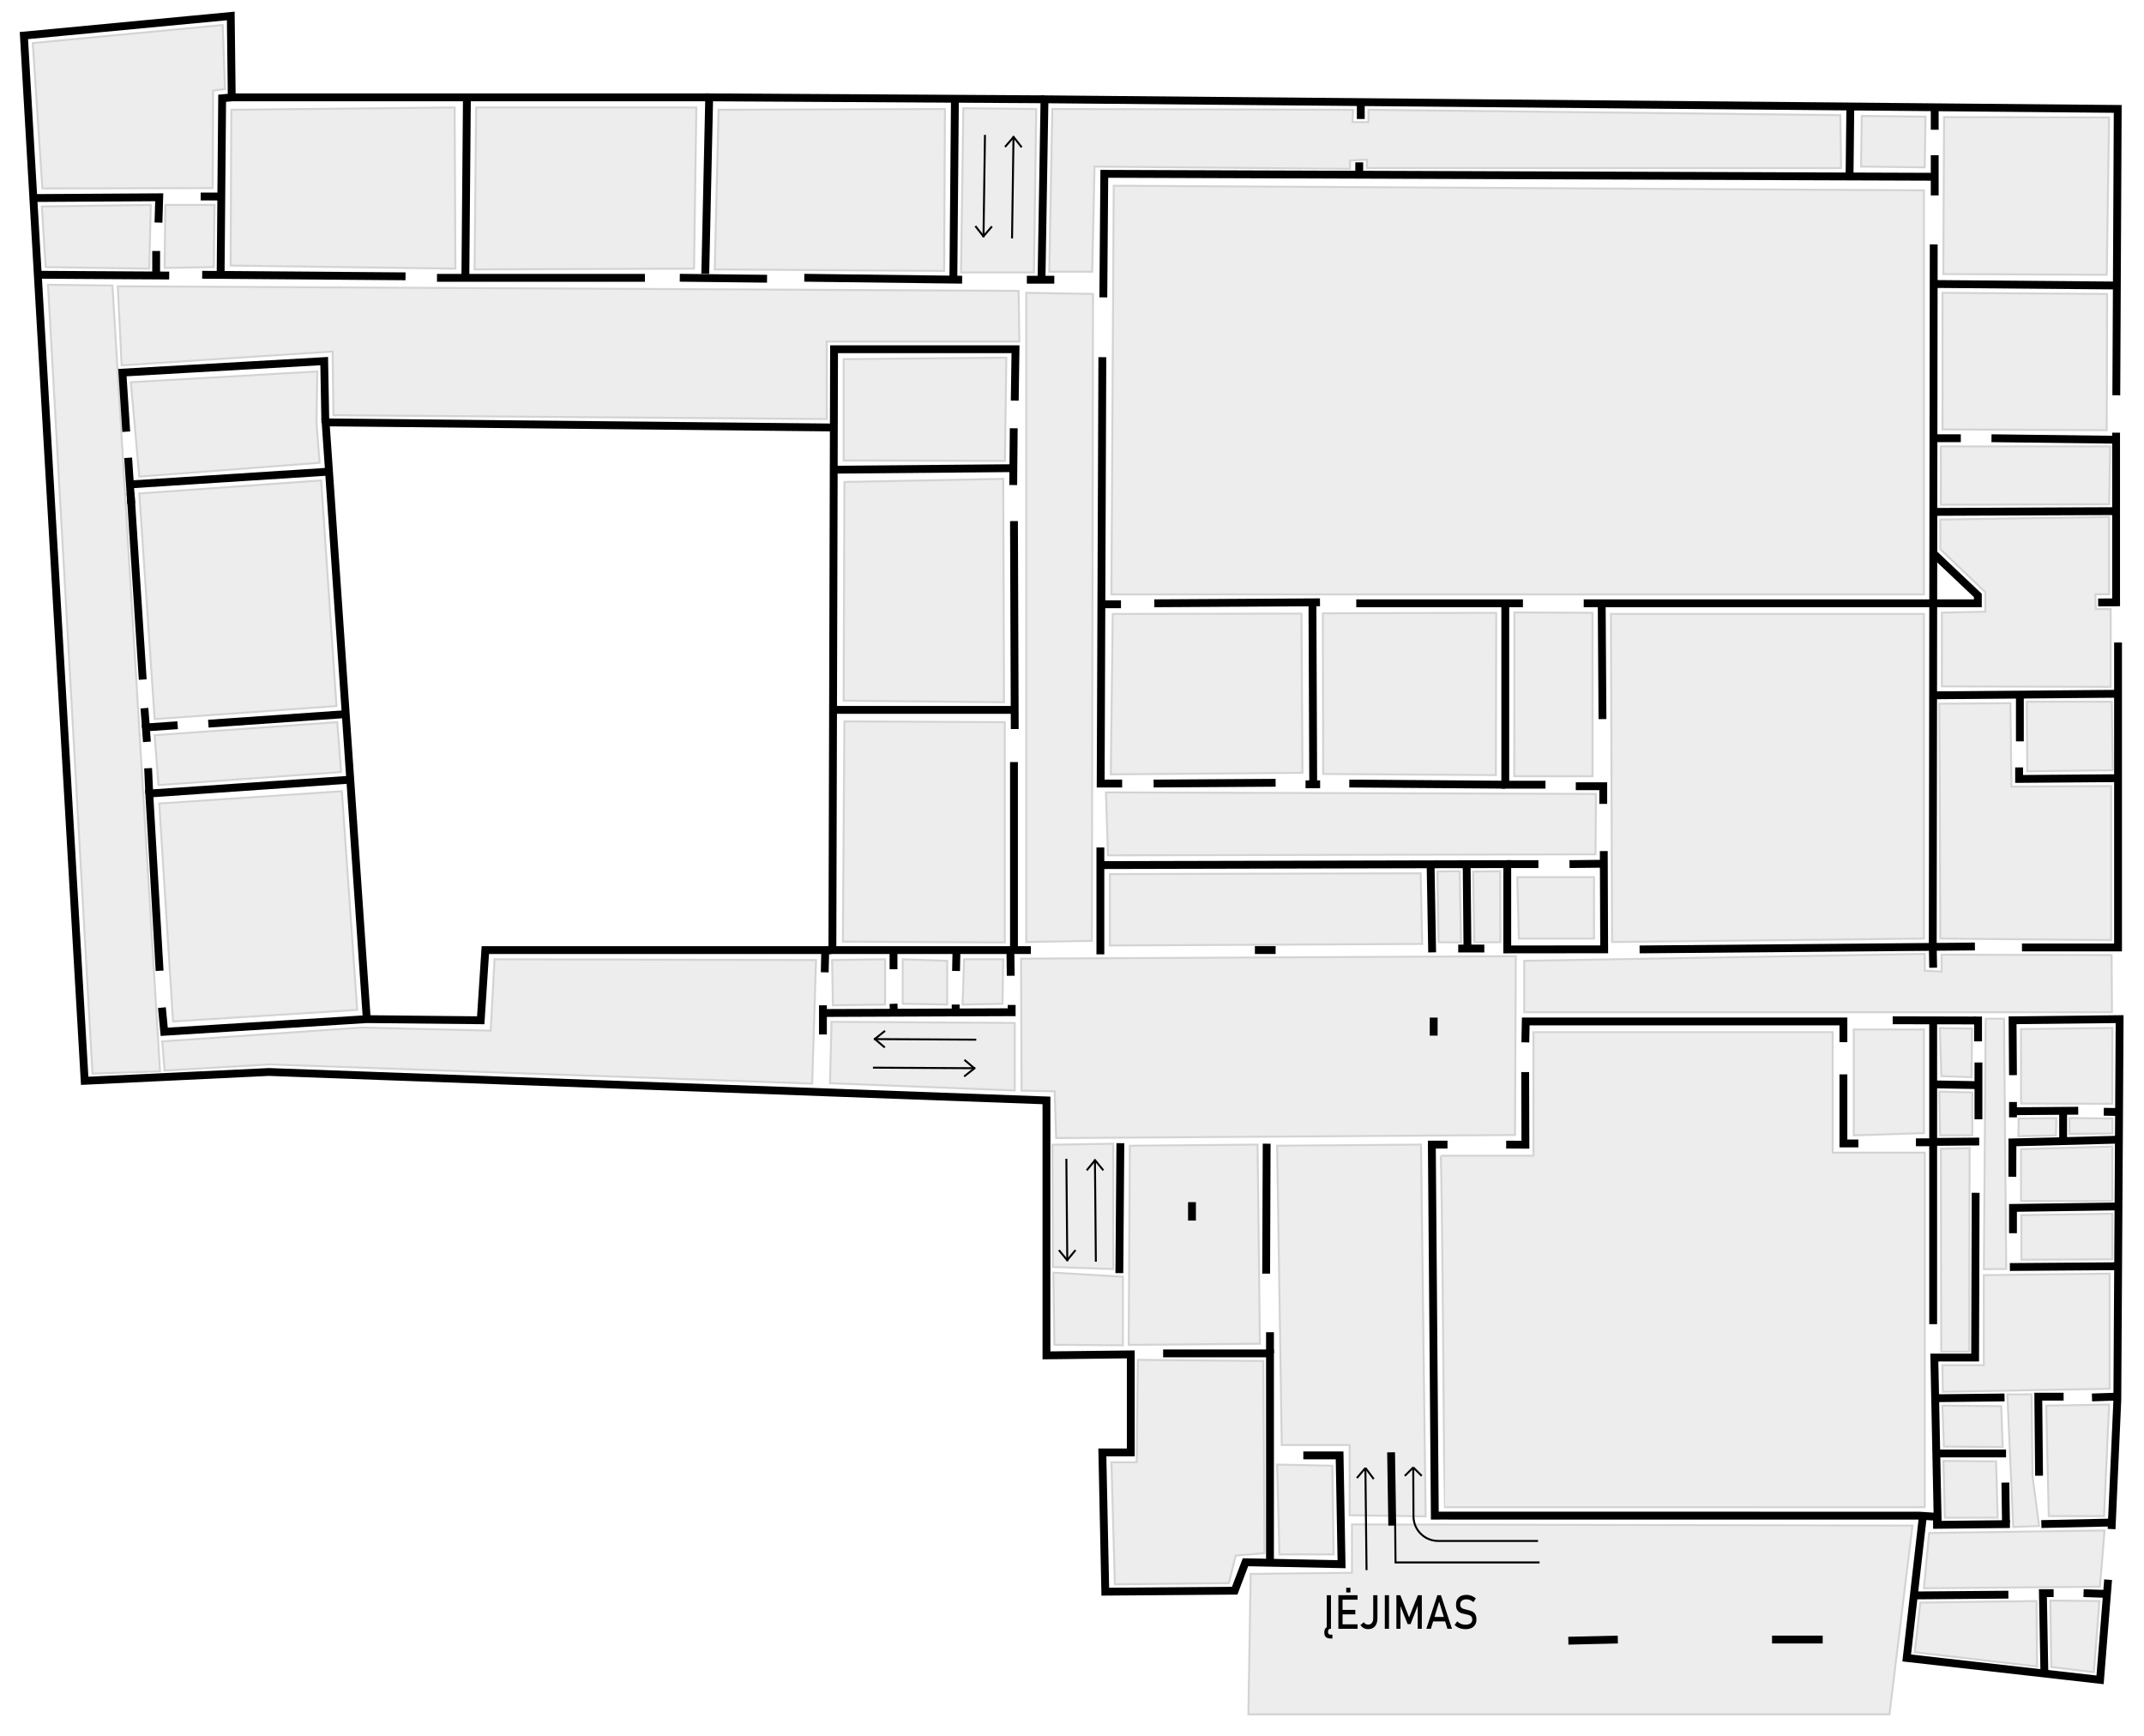
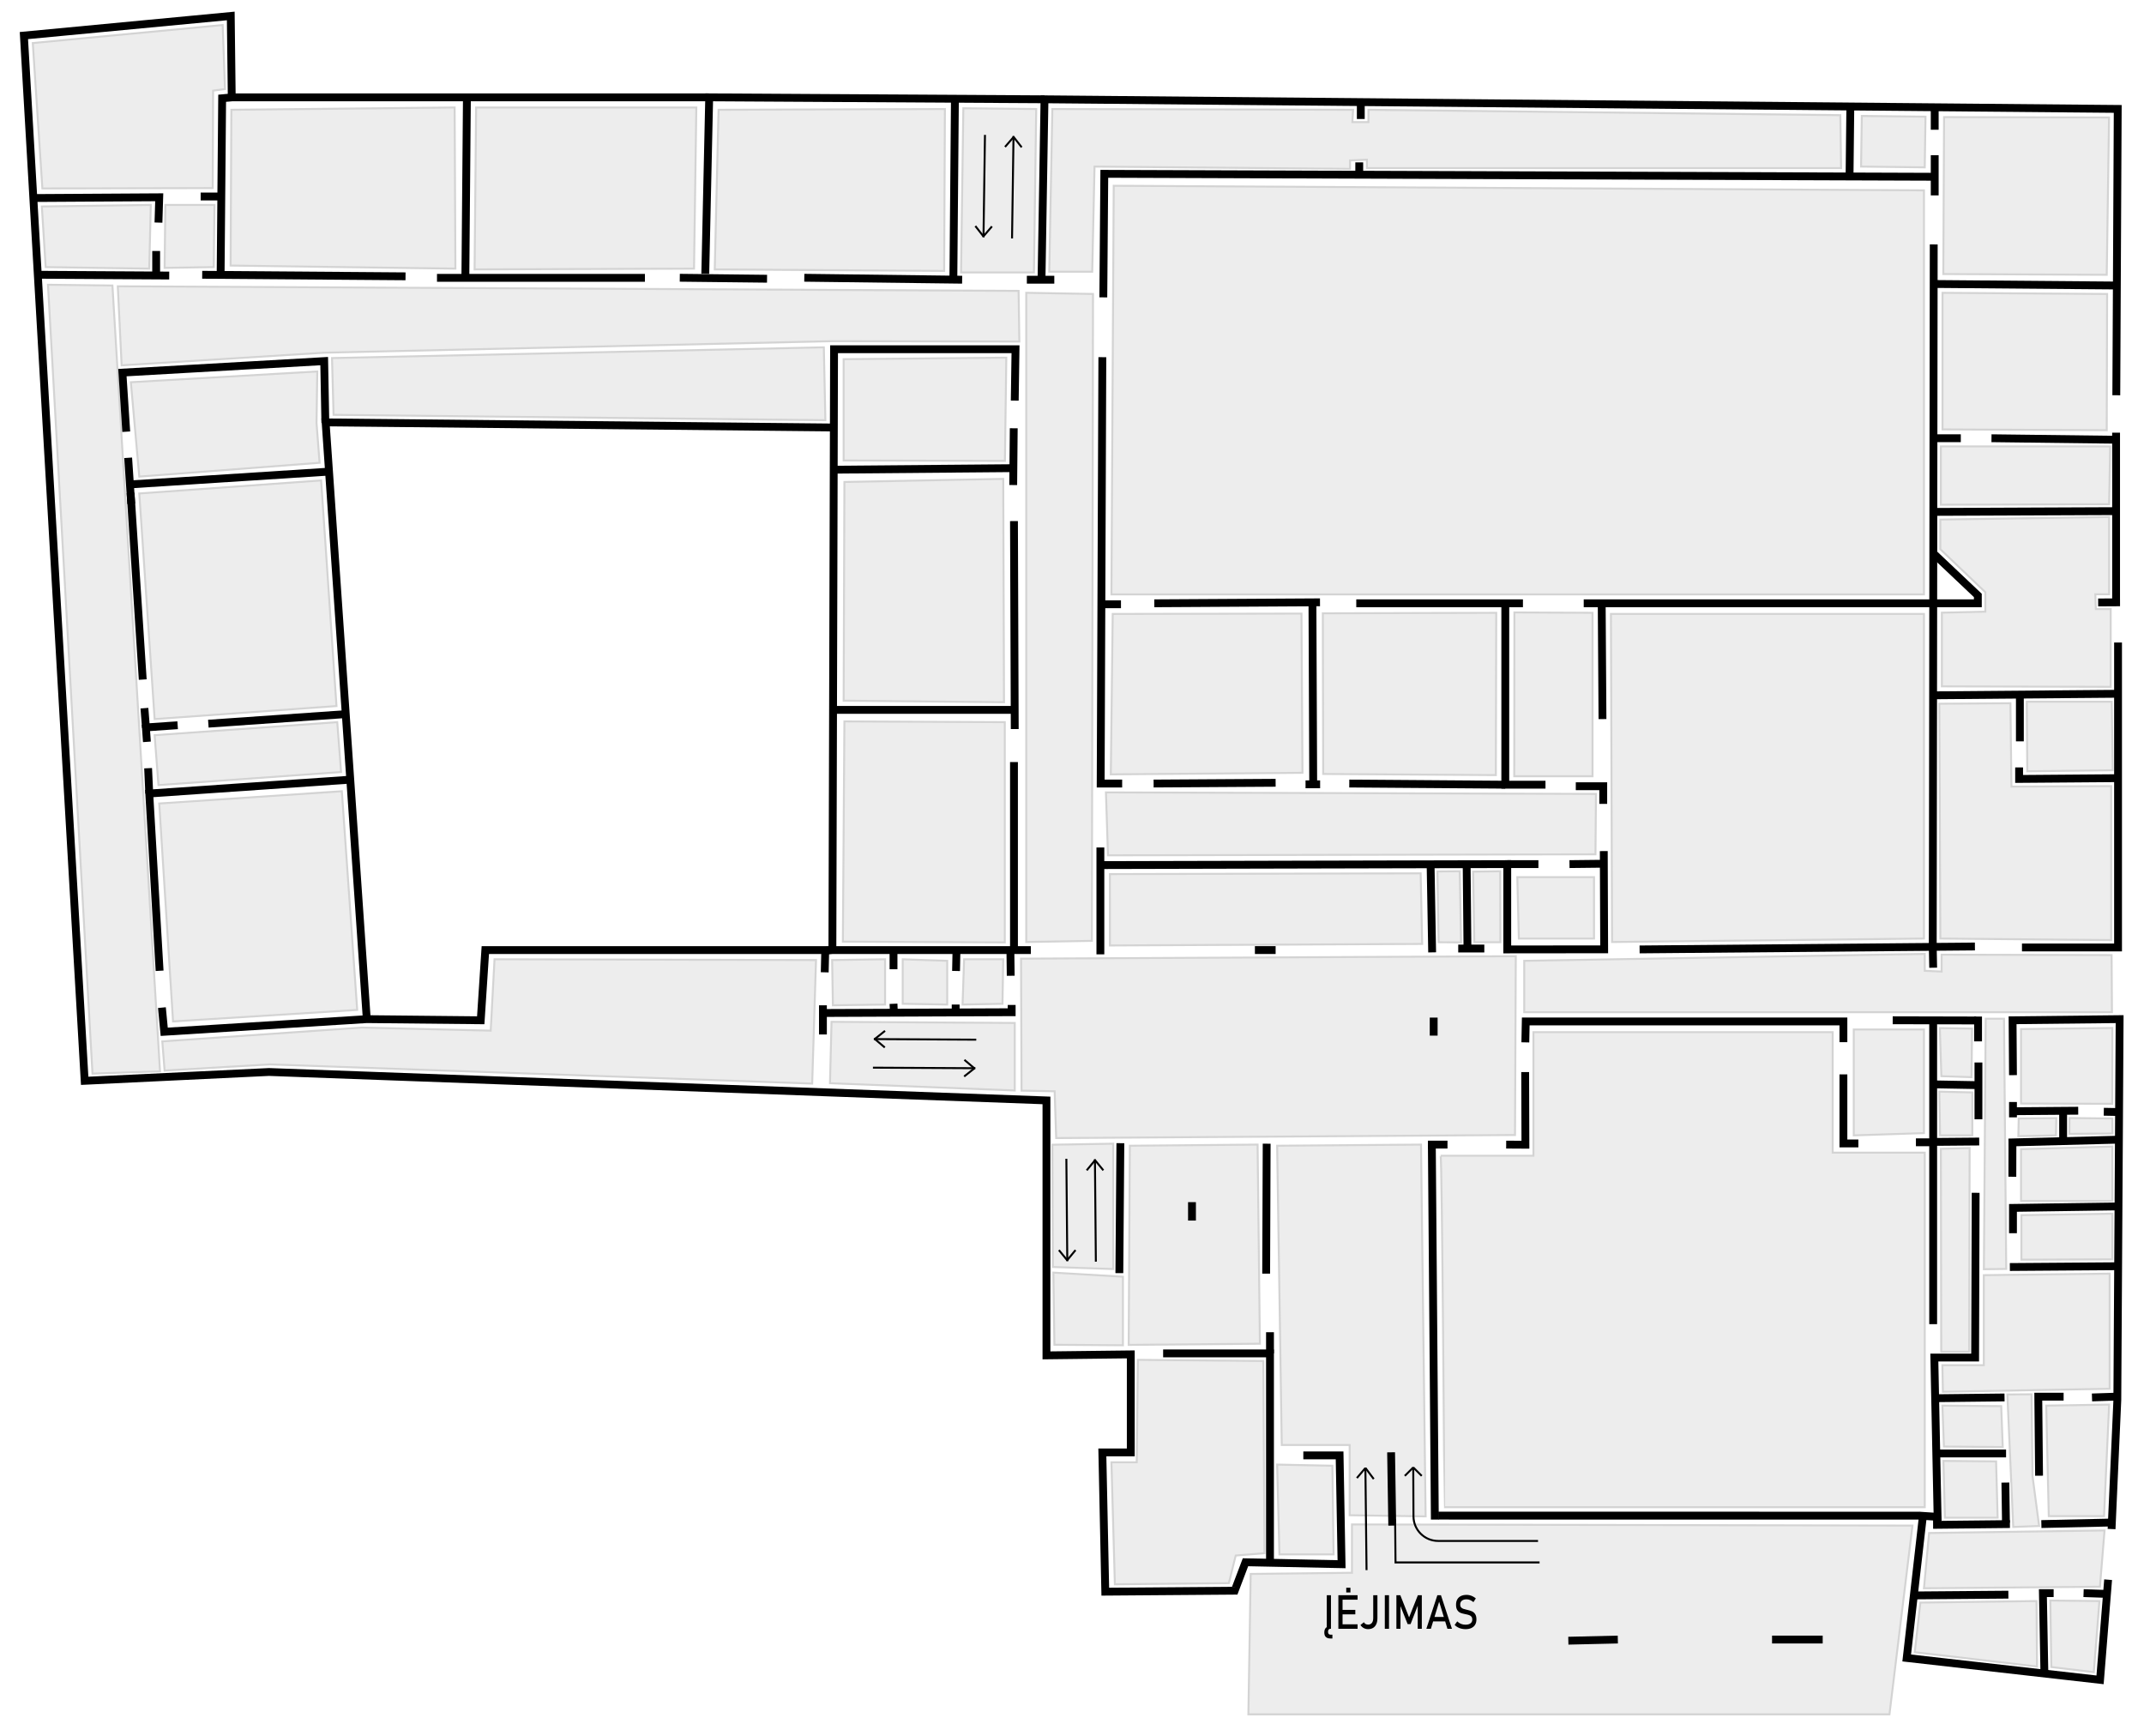
<svg xmlns="http://www.w3.org/2000/svg" version="1.1" x="0px" y="0px" viewBox="0 0 2186.84 1769.69" style="enable-background:new 0 0 2186.84 1769.69;" xml:space="preserve">
  <style type="text/css">
	.st0{fill:#EDEDED;stroke:#D3D3D3;stroke-width:2;stroke-miterlimit:10;}
	.st1{fill:none;stroke:#000000;stroke-width:8;stroke-miterlimit:10;}
	.st2{fill:none;stroke:#000000;stroke-width:2;stroke-miterlimit:10;}
	.st3{fill:none;stroke:#757679;stroke-width:2;stroke-miterlimit:10;}
</style>
  <g id="Layer_5">
    <polygon class="st0" points="859.72,960.32 861.28,735.71 1024.85,736.49 1024.85,961.1  " />
    <polygon class="st0" points="860.5,714.58 861.28,491.53 1023.28,488.4 1024.07,716.14  " />
    <path class="st0" d="M860.5,469.62v-103.3l165.91-1.57c-0.47,35.09-0.94,70.19-1.41,105.28   C970.17,469.9,915.33,469.76,860.5,469.62z" />
    <polygon class="st0" points="729.02,274.75 732.93,111.97 963.8,111.19 963.02,276.32  " />
    <polygon class="st0" points="484.07,274.75 485.63,109.62 710.24,109.62 707.89,273.97  " />
    <polygon class="st0" points="235.2,270.84 235.98,111.97 463.72,109.62 464.5,273.97  " />
    <path class="st0" d="M43.22,192.21c57.91-0.13,115.83-0.26,173.74-0.39c0.13-33.13,0.26-66.26,0.39-99.39   c4.04-0.52,8.09-1.04,12.13-1.57c-0.78-21.78-1.57-43.57-2.35-65.35C162.57,31.64,98,37.77,33.43,43.9   C36.7,93.34,39.96,142.77,43.22,192.21z" />
    <polygon class="st0" points="46.59,272.4 42.67,210.58 153.8,209.01 152.24,273.97  " />
    <polygon class="st0" points="167.89,273.19 217.98,272.4 218.76,209.01 168.67,209.01  " />
    <polygon class="st0" points="163.2,1092.58 114.67,291.19 48.93,290.4 94.33,1094.93  " />
    <path class="st0" d="M167.89,1091.8l-2.35-29.74l203.48-14.09l131.48,3.13l3.91-72.78c109.3,0.26,218.61,0.52,327.91,0.78   c-1.3,42-2.61,84-3.91,126c-184.43-6.52-368.87-13.04-553.3-19.57C239.37,1087.62,203.63,1089.71,167.89,1091.8z" />
-     <polygon class="st0" points="124.07,372.58 339.28,358.49 340.07,423.45 843.28,427.36 843.28,348.32 1039.72,348.32    1038.93,296.67 120.15,291.97  " />
+     <path class="st0" d="M124.07,372.58c68.92-4.3,137.84-8.59,206.76-12.89c172.7-3.91,345.39-7.83,518.09-11.74   c63.6,0.12,127.2,0.25,190.8,0.37l-0.78-51.65l-918.78-4.7L124.07,372.58z" />
    <polygon class="st0" points="980.24,277.88 1054.59,277.88 1056.93,111.19 982.59,110.4  " />
    <polygon class="st0" points="1046.76,298.62 1046.76,960.71 1113.67,959.53 1114.85,299.8  " />
    <polygon class="st0" points="1133.63,606.19 1962.41,606.19 1962.41,194.14 1135.98,189.45  " />
    <path class="st0" d="M1133,789.73c65.17-0.53,130.33-1.06,195.5-1.59c-0.34-54.12-0.68-108.25-1.02-162.37   c-64.17,0.13-128.35,0.26-192.52,0.39C1134.3,680.69,1133.65,735.21,1133,789.73z" />
    <path class="st0" d="M1349.63,789.32l176.09,1.17c0.14-55.17,0.28-110.33,0.41-165.5c-58.96,0.17-117.91,0.35-176.87,0.52   C1349.38,680.11,1349.51,734.72,1349.63,789.32z" />
    <path class="st0" d="M1544.5,791.67h79.83v-166.7c-26.56-0.12-53.12-0.25-79.67-0.37C1544.6,680.29,1544.55,735.98,1544.5,791.67z" />
    <path class="st0" d="M1130.13,872.3c165.74-0.35,331.48-0.7,497.22-1.04c0.17-20.52,0.35-41.04,0.52-61.57   c-166.61-0.52-333.22-1.04-499.83-1.57C1128.74,829.51,1129.43,850.9,1130.13,872.3z" />
    <polygon class="st0" points="1644.28,960.71 1962.41,957.19 1962.41,626.14 1643.11,626.14  " />
    <polygon class="st0" points="1151.24,1371.58 1152.41,1168.49 1282.72,1167.32 1285.07,1370.4  " />
    <polygon class="st0" points="1137.15,1615.75 1133.63,1491.32 1159.46,1491.32 1160.63,1386.84 1288.59,1388.01 1289.76,1584.06    1260.41,1586.4 1253.37,1614.58  " />
    <polygon class="st0" points="1305.02,1585.23 1360.2,1585.23 1359.02,1494.84 1302.67,1493.67  " />
    <polygon class="st0" points="1950.67,1555.88 1927.2,1748.4 1273.33,1748.4 1275.67,1605.19 1378.98,1604.01 1378.98,1554.71  " />
    <polygon class="st0" points="1307.37,1473.71 1376.63,1473.71 1376.63,1545.32 1454.11,1546.49 1449.41,1167.32 1302.67,1168.49     " />
    <path class="st0" d="M1467.37,960.93c7.63,0.07,15.26,0.13,22.89,0.2c-0.46-24.2-0.91-48.39-1.37-72.59   c-7.57,0.07-15.13,0.13-22.7,0.2C1466.59,912.8,1466.98,936.86,1467.37,960.93z" />
    <path class="st0" d="M1503.76,960.93c8.87,0,17.74,0,26.61,0c-0.07-24.13-0.13-48.26-0.2-72.39c-9.2,0.13-18.39,0.26-27.59,0.39   C1502.98,912.93,1503.37,936.93,1503.76,960.93z" />
    <polygon class="st0" points="1890.8,1157.93 1890.8,1049.93 1962.41,1049.93 1962.41,1155.58  " />
    <path class="st0" d="M1469.37,1178.67h94.7v-126h305.22v122.87h93.91v361.57h-489.91   C1473.28,1537.1,1470.93,1178.67,1469.37,1178.67z" />
    <polygon class="st0" points="1145.37,1302.06 1145.37,1371.97 1075.46,1371.45 1074.41,1297.88  " />
    <polygon class="st0" points="1073.89,1292.14 1135.46,1294.23 1135.46,1166.4 1073.37,1167.45  " />
    <path class="st0" d="M1041.96,1112.3c11.25,0.21,22.51,0.42,33.76,0.63l1.57,47.74l468-3.13c0.26-60.78,0.52-121.57,0.78-182.35   c-168.21,0.83-336.42,1.67-504.63,2.5C1041.61,1022.56,1041.78,1067.43,1041.96,1112.3z" />
    <path class="st0" d="M846.57,1104.73c62.82,2.47,125.64,4.94,188.46,7.41v-68.87c-62.3-0.38-124.59-0.77-186.89-1.15   C847.61,1062.99,847.09,1083.86,846.57,1104.73z" />
    <polygon class="st0" points="849.54,1025.27 902.76,1024.49 902.76,978.32 848.76,979.1  " />
    <polygon class="st0" points="920.76,1023.71 966.15,1024.49 966.15,979.88 920.76,978.32  " />
    <polygon class="st0" points="981.8,1024.49 1022.5,1023.71 1023.28,978.32 983.37,978.32  " />
    <polygon class="st0" points="176.5,1041.71 364.33,1029.97 348.67,806.93 162.41,819.45  " />
    <polygon class="st0" points="161.63,800.67 347.89,787.36 343.98,736.49 157.72,749.8  " />
    <polygon class="st0" points="157.72,733.36 343.2,720.06 327.54,489.97 142.07,503.27  " />
    <polygon class="st0" points="142.07,486.06 325.98,471.97 322.85,431.27 323.63,378.84 133.46,389.8  " />
    <path class="st0" d="M1070.24,277.1l3.13-165.91l306.78,0.78l-0.78,12.52h16.43v-12.52l481.3,5.48l0.78,54h-483.65v-8.61   l-17.22,0.78v8.61l-260.61-2.35c-0.78,35.74-1.57,71.48-2.35,107.22C1099.46,277.1,1084.85,277.1,1070.24,277.1z" />
    <polygon class="st0" points="1898.24,169.88 1963.2,170.67 1963.98,119.01 1899.02,118.23  " />
    <polygon class="st0" points="1549.2,957.19 1625.89,957.19 1625.89,894.58 1547.63,894.58  " />
    <path class="st0" d="M1981.35,437.95c55.83,0.26,111.65,0.52,167.48,0.78c0.13-46.3,0.26-92.61,0.39-138.91   c-55.96-0.39-111.91-0.78-167.87-1.17C1981.35,345.08,1981.35,391.51,1981.35,437.95z" />
    <path class="st0" d="M1982.13,279.47c55.57,0.26,111.13,0.52,166.7,0.78c0.78-53.48,1.57-106.96,2.35-160.43   c-56.09-0.13-112.17-0.26-168.26-0.39C1982.65,172.77,1982.39,226.12,1982.13,279.47z" />
    <polygon class="st0" points="1980.67,699.97 1980.67,624.84 2025.02,623.8 2025.02,603.97 1979.11,560.14 1979.11,529.88    2151.28,527.27 2151.28,606.06 2137.2,606.06 2137.72,621.19 2152.85,621.19 2152.85,700.49  " />
    <polygon class="st0" points="1979.63,514.75 2151.28,514.23 2152.33,455.27 1979.63,455.27  " />
    <polygon class="st0" points="2067.8,786.58 2154.93,785.53 2153.89,715.62 2067.28,715.62  " />
    <polygon class="st0" points="1979.11,957.19 2153.37,958.75 2153.37,801.71 2051.63,802.23 2050.59,717.19 1978.07,717.71  " />
    <polygon class="st0" points="1980.15,1097.53 2010.93,1098.58 2011.46,1049.01 1978.59,1048.49  " />
    <path class="st0" d="M2061.41,1125.45c31,0.09,62,0.17,93,0.26c0.04-25.78,0.09-51.57,0.13-77.35   c-31.04,0.39-62.09,0.78-93.13,1.17C2061.41,1074.84,2061.41,1100.14,2061.41,1125.45z" />
    <path class="st0" d="M2110.72,1156.36c0.05-5.38,0.1-10.77,0.15-16.15c14.56,0.17,29.12,0.33,43.67,0.5   c0.05,5.09,0.1,10.19,0.15,15.28C2140.04,1156.11,2125.38,1156.24,2110.72,1156.36z" />
    <polygon class="st0" points="1978.85,1157.93 2011.72,1157.93 2011.72,1114.1 1978.07,1113.32  " />
    <polygon class="st0" points="2058.67,1158.71 2059.07,1140.71 2097.41,1140.32 2097.02,1157.93  " />
    <polygon class="st0" points="1980.02,1378.62 1979.63,1171.62 2008.98,1170.84 2008.59,1378.62  " />
    <polygon class="st0" points="2061.41,1224.84 2061.41,1172.01 2154.54,1169.27 2154.54,1224.84  " />
    <polygon class="st0" points="2061.8,1284.71 2061.8,1239.32 2154.54,1237.75 2154.54,1284.32  " />
    <polygon class="st0" points="1981.72,1419.45 1981.2,1392.32 2023.46,1392.32 2023.46,1300.49 2151.8,1298.93 2151.8,1416.32  " />
    <path class="st0" d="M2023.51,1294.42c0.63-85.15,1.26-170.3,1.89-255.46c6.22,0,12.43,0,18.65,0   c0.75,85.05,1.5,170.11,2.25,255.16C2038.71,1294.22,2031.11,1294.32,2023.51,1294.42z" />
    <polygon class="st0" points="1983.8,1547.8 2037.54,1547.8 2035.98,1490.4 1982.24,1489.88  " />
    <polygon class="st0" points="1982.76,1475.27 2042.76,1475.8 2041.2,1434.06 1981.2,1433.53  " />
    <polygon class="st0" points="2089.72,1546.23 2087.11,1433.53 2151.28,1432.49 2146.07,1546.23  " />
    <path class="st0" d="M2053.45,1557.27c8.8-0.33,17.61-0.65,26.41-0.98c-2.25-17.02-4.5-34.04-6.75-51.07   c-0.33-27.75-0.65-55.5-0.98-83.25c-8.22,0.07-16.43,0.13-24.65,0.2C2049.47,1467.21,2051.46,1512.24,2053.45,1557.27z" />
    <path class="st0" d="M1554.67,1032.32v-52.43l408.52-7.04v17.22l17.22,0.78v-17.22c57.79,0.14,115.58,0.28,173.37,0.41   c0.12,19.43,0.25,38.86,0.37,58.28C1954.33,1032.32,1754.5,1032.32,1554.67,1032.32z" />
    <path class="st0" d="M1132.07,891.45c105.65-0.26,211.3-0.52,316.96-0.78c0.52,24,1.04,48,1.57,72   c-106.17,0.52-212.35,1.04-318.52,1.57C1132.07,939.97,1132.07,915.71,1132.07,891.45z" />
    <path class="st0" d="M1962.41,1619.8c1.74-18.78,3.48-37.57,5.22-56.35c59.65-0.87,119.3-1.74,178.96-2.61   c-1.57,19.13-3.13,38.26-4.7,57.39C2082.07,1618.75,2022.24,1619.27,1962.41,1619.8z" />
    <polygon class="st0" points="1953.02,1685.01 2077.72,1699.62 2077.2,1632.84 1958.76,1634.4  " />
    <polygon class="st0" points="2092.33,1700.14 2135.63,1705.36 2141.37,1632.84 2091.28,1632.32  " />
+     <polygon class="st0" points="338.65,365.17 340.22,423.08 841.87,428.56 840.3,354.21  " />
  </g>
  <g id="Layer_2">
    <path class="st1" d="M1124.37,364.27c-0.57,144.94-1.13,289.88-1.7,434.83c7.3,0,14.61,0,21.91,0" />
    <line class="st1" x1="1126.37" y1="616.27" x2="1143.37" y2="616.27" />
    <line class="st1" x1="1177.37" y1="615.27" x2="1346.37" y2="614.27" />
    <line class="st1" x1="1383.37" y1="615.27" x2="1553.37" y2="615.27" />
    <polyline class="st1" points="1535.37,617.27 1535.37,800.27 1576.37,800.27  " />
    <polyline class="st1" points="1607.28,801.84 1635.28,801.84 1635.28,819.84  " />
    <polyline class="st1" points="1635.83,867.99 1636.22,968.17 1537.37,968.27 1537.37,881.27 1122.37,882.27 1122.37,864.27    1122.37,973.27  " />
    <line class="st1" x1="1672.37" y1="968.27" x2="2014.37" y2="965.27" />
    <polyline class="st1" points="2062.37,966.27 2160.37,966.27 2160.37,655.27  " />
    <line class="st1" x1="2158.37" y1="617.27" x2="2158.37" y2="441.27" />
    <polyline class="st1" points="1972.37,249.27 1971.37,965.27 1971.8,986.93  " />
    <polyline class="st1" points="1615.37,615.27 2017.37,615.27 2017.37,607.27 1973.13,565.42  " />
    <line class="st1" x1="1973.37" y1="199.27" x2="1973.37" y2="158.27" />
    <polyline class="st1" points="1971.37,180.27 1126.37,177.27 1125.37,303.27  " />
    <line class="st1" x1="1075.37" y1="285.27" x2="1047.37" y2="285.27" />
    <path class="st1" d="M2158.37,444.27" />
    <line class="st1" x1="981.37" y1="285.27" x2="820.37" y2="283.27" />
    <line class="st1" x1="782.37" y1="284.27" x2="693.37" y2="283.27" />
    <polyline class="st1" points="719.37,279.27 723.37,99.27 1065.37,101.27  " />
    <path class="st1" d="M723.37,99.27h-487l-1-83l-211,20l62,1066l188-9l793,29v260c28.67-0.33,57.33-0.67,86-1c0,33.33,0,66.67,0,100   h-29l3,142l132-1l11-29l98,2l-2-111c-12.33,0-24.67,0-37,0" />
    <polyline class="st1" points="1295.37,1594.27 1295.37,1380.27 1186.37,1380.27  " />
    <line class="st1" x1="1487.37" y1="967.36" x2="1513.98" y2="967.36" />
    <line class="st1" x1="1496.76" y1="965.01" x2="1495.98" y2="883.62" />
    <line class="st1" x1="1459.2" y1="882.84" x2="1460.76" y2="971.27" />
    <path class="st1" d="M1930.52,1040.53c28.37,0.07,56.74,0.13,85.11,0.2" />
    <line class="st1" x1="1971.8" y1="1350.45" x2="1971.8" y2="1041.71" />
    <line class="st1" x1="1969.46" y1="1164.97" x2="1954.2" y2="1164.97" />
    <polyline class="st1" points="1895.5,1166.14 1880.24,1166.14 1880.24,1095.71  " />
    <path class="st1" d="M1880.24,1062.84v-21.13c-108,0-216,0-324,0l-0.43,21.35" />
    <polyline class="st1" points="1555.65,1093.36 1555.9,1167.44 1536.28,1167.32  " />
    <line class="st1" x1="1476.41" y1="1167.32" x2="1456.46" y2="1167.32" />
    <polyline class="st1" points="165.15,1027.62 167.5,1052.27 374.11,1039.36 490.33,1040.53 495.02,968.93 1051.46,968.93  " />
    <line class="st1" x1="1034" y1="436.77" x2="1033.46" y2="494.67" />
    <line class="st1" x1="851.11" y1="479.01" x2="1033.46" y2="477.45" />
    <line class="st1" x1="1034.24" y1="531.45" x2="1035.02" y2="743.53" />
    <line class="st1" x1="1034.24" y1="777.19" x2="1034.24" y2="968.93" />
    <line class="st1" x1="847.98" y1="723.97" x2="1035.02" y2="723.97" />
    <line class="st1" x1="839.37" y1="1055.01" x2="839.37" y2="1025.27" />
    <path class="st1" d="M1035.02,408.58c0.26-17.48,0.52-34.96,0.78-52.43H850.72v2.35c-0.57,203.39-1.13,406.78-1.7,610.17l-7.3,1.04   l-0.52,21.91" />
    <polyline class="st1" points="840.15,1033.1 1031.89,1032.32 1031.89,1024.88  " />
    <line class="st1" x1="975.54" y1="971.08" x2="975.15" y2="990.25" />
    <line class="st1" x1="911.37" y1="970.49" x2="911.37" y2="988.49" />
    <line class="st1" x1="1176.67" y1="799.1" x2="1301.11" y2="798.32" />
    <line class="st1" x1="1331.63" y1="799.88" x2="1346.5" y2="799.88" />
    <line class="st1" x1="1338.67" y1="615.19" x2="1339.46" y2="800.67" />
    <line class="st1" x1="1376.24" y1="799.1" x2="1535.37" y2="800.27" />
    <line class="st1" x1="1634.5" y1="733.36" x2="1633.72" y2="616.75" />
    <line class="st1" x1="1972.59" y1="522.06" x2="2158.85" y2="521.27" />
    <line class="st1" x1="1972.59" y1="446.93" x2="1999.98" y2="446.93" />
    <line class="st1" x1="2031.28" y1="446.93" x2="2159.63" y2="448.49" />
    <line class="st1" x1="1886.5" y1="180.06" x2="1887.28" y2="110.4" />
    <line class="st1" x1="972.41" y1="285.71" x2="973.98" y2="102.58" />
    <line class="st1" x1="445.72" y1="283.36" x2="657.8" y2="283.36" />
    <line class="st1" x1="476.24" y1="99.45" x2="474.67" y2="282.58" />
    <line class="st1" x1="206.24" y1="280.23" x2="413.63" y2="281.8" />
    <polyline class="st1" points="225.02,281.8 226.59,100.23 236.37,99.27  " />
    <line class="st1" x1="41.89" y1="280.23" x2="172.59" y2="281.01" />
    <line class="st1" x1="159.28" y1="277.88" x2="159.28" y2="255.97" />
    <polyline class="st1" points="161.63,227.01 162.41,201.19 34.07,201.97  " />
    <line class="st1" x1="204.67" y1="200.4" x2="222.67" y2="200.4" />
    <line class="st1" x1="2147.89" y1="1625.53" x2="2125.2" y2="1624.75" />
    <line class="st1" x1="2048.5" y1="1626.32" x2="1952.24" y2="1627.1" />
    <polyline class="st1" points="2085.28,1708.49 2083.72,1624.75 2094.67,1624.75  " />
    <line class="st1" x1="2153.37" y1="1552.75" x2="2082.15" y2="1554.32" />
    <polyline class="st1" points="1975.67,1546.51 1975.72,1555.1 2050.07,1554.32  " />
    <path class="st1" d="M2046.04,1553.03c-0.2-13.67-0.39-27.35-0.59-41.02" />
    <line class="st1" x1="1976.5" y1="1482.32" x2="2046.15" y2="1482.32" />
    <polyline class="st1" points="2079.8,1505.01 2079.02,1424.4 2104.85,1424.4  " />
    <line class="st1" x1="2133.8" y1="1425.19" x2="2157.28" y2="1424.4" />
    <line class="st1" x1="1974.93" y1="1425.97" x2="2044.59" y2="1425.19" />
    <line class="st1" x1="2159.63" y1="1291.36" x2="2050.02" y2="1292.17" />
    <polyline class="st1" points="2053.2,1257.71 2053.2,1231.88 2162.76,1230.32  " />
    <line class="st1" x1="2163.54" y1="1162.23" x2="2048.65" y2="1165.19" />
    <path class="st1" d="M2052.66,1164.01c-0.03,12.03-0.07,24.07-0.1,36.1" />
    <polyline class="st1" points="2053.2,1096.49 2052.8,1040.53 2161.98,1039.36 2159.63,1427.93 2153.76,1559.4  " />
    <line class="st1" x1="2053.2" y1="1139.53" x2="2053.2" y2="1123.88" />
    <line class="st1" x1="2055.54" y1="1133.27" x2="2119.74" y2="1132.77" />
    <line class="st1" x1="2104.35" y1="1161.21" x2="2104.35" y2="1135.51" />
    <path class="st1" d="M2158.85,1134.06" />
    <line class="st1" x1="2145.83" y1="1133.82" x2="2158.85" y2="1134.06" />
    <line class="st1" x1="1972.59" y1="289.62" x2="2161.2" y2="291.19" />
    <line class="st1" x1="1974.15" y1="709.1" x2="2161.98" y2="707.53" />
    <polyline class="st1" points="2159.63,793.62 2059.46,794.4 2059.46,782.67  " />
    <line class="st1" x1="2060.24" y1="756.06" x2="2060.24" y2="709.88" />
    <path class="st1" d="M2162.37,614.27c-7.43,0.04-14.87,0.09-22.3,0.13" />
    <polyline class="st1" points="849.54,435.97 332.13,430.77 374.11,1039.36  " />
    <path class="st1" d="M148.59,738.84c0.42,5.91,0.84,11.82,1.26,17.73" />
    <path class="st1" d="M352.98,728.27" />
    <polyline class="st1" points="162.8,990.06 152.24,809.27 356.5,795.19  " />
    <line class="st1" x1="152.24" y1="809.27" x2="151.07" y2="783.45" />
    <path class="st1" d="M148.87,742.19c-0.52-6.65-1.04-13.3-1.57-19.96" />
    <path class="st1" d="M145.59,693.06c-4.13-63.43-8.26-126.87-12.39-190.3" />
    <line class="st1" x1="133.85" y1="513.84" x2="130.72" y2="466.88" />
    <line class="st1" x1="135.02" y1="493.88" x2="335.76" y2="480.97" />
    <polyline class="st1" points="331.85,431.27 330.67,368.27 124.85,380.01 128.76,440.27  " />
    <line class="st1" x1="1973.37" y1="110.4" x2="1973.37" y2="132.32" />
    <path class="st1" d="M1387.98,105.19c0,5.39,0,10.78,0,16.17" />
    <line class="st1" x1="1386.41" y1="176.14" x2="1386.41" y2="165.6" />
    <line class="st1" x1="1141.72" y1="1298.4" x2="1142.76" y2="1165.88" />
    <line class="st1" x1="1291.46" y1="1298.93" x2="1291.98" y2="1166.4" />
    <line class="st1" x1="352.98" y1="728.27" x2="212.5" y2="738.06" />
    <path class="st1" d="M181.2,739.62c-11.36,0.79-22.72,1.58-34.09,2.37" />
    <polyline class="st1" points="2158.59,403.1 2160.04,111.08 1065.37,101.27 1062.37,282.27  " />
    <line class="st1" x1="1420.07" y1="1555.88" x2="1418.89" y2="1481.14" />
    <path class="st1" d="M1460.45,1167.71c1.02,127.34,2.04,254.68,3.07,382.03" />
    <line class="st1" x1="1279.98" y1="968.93" x2="1301.11" y2="968.93" />
    <line class="st1" x1="1295.37" y1="1380.27" x2="1295.37" y2="1358.67" />
    <line class="st1" x1="1215.8" y1="1244.8" x2="1215.8" y2="1226.01" />
    <line class="st1" x1="1635.67" y1="880.88" x2="1600.85" y2="881.27" />
    <line class="st1" x1="1537.37" y1="881.27" x2="1569.15" y2="881.27" />
    <path class="st1" d="M1418.5,1482.32" />
    <line class="st1" x1="1467.02" y1="1545.71" x2="1957.97" y2="1545.73" />
    <polyline class="st1" points="2015.11,1216.49 2014.59,1384.49 1972.98,1384.49 1976.31,1546.95 1961.34,1545.98 1944.8,1690.88    2142.02,1713.19 2150.24,1611.06  " />
    <line class="st1" x1="1972.98" y1="1164.58" x2="2018.76" y2="1164.19" />
    <line class="st1" x1="2017.98" y1="1141.49" x2="2017.98" y2="1083.58" />
    <path class="st1" d="M2017.59,1036.75c0,8.43,0,16.87,0,25.3" />
    <path class="st1" d="M1972.2,1105.88" />
    <line class="st1" x1="2016.41" y1="1106.67" x2="1972.2" y2="1105.88" />
    <line class="st1" x1="1462.33" y1="1056.19" x2="1462.33" y2="1037.8" />
    <line class="st1" x1="1599.67" y1="1673.27" x2="1650.15" y2="1672.1" />
    <line class="st1" x1="1807.46" y1="1672.1" x2="1859.11" y2="1672.1" />
    <path class="st2" d="M910.98,1032.32" />
    <line class="st1" x1="911.76" y1="1033.1" x2="911.37" y2="1023.71" />
    <line class="st1" x1="974.76" y1="1031.53" x2="974.76" y2="1024.49" />
    <line class="st1" x1="1030.62" y1="972.45" x2="1030.91" y2="995.14" />
    <path class="st2" d="M1570.33,1593.45c-48.98,0-97.96,0-146.93,0c-0.13-14.61-0.26-29.22-0.39-43.83" />
    <path class="st2" d="M1451.96,1504.72" />
    <path class="st2" d="M1451.52,1505.16" />
    <path class="st2" d="M1442.37,1495.43" />
    <path class="st2" d="M1429.95,1506.09" />
    <path class="st2" d="M1432.62,1504.98" />
    <path class="st2" d="M1568.76,1571.53h-101.88c-13.8,0-25.02-11.11-25.16-24.91c-0.08-16.84-0.16-33.68-0.23-50.52" />
    <line class="st2" x1="1441.78" y1="1496.83" x2="1450.15" y2="1505.19" />
    <line class="st2" x1="1441.22" y1="1496.82" x2="1432.86" y2="1505.18" />
    <g>
      <g>
        <path d="M1352.34,1669.51c-1.05-1-1.57-2.52-1.57-4.55c0-2.13,0.52-3.73,1.55-4.78c1.04-1.05,2.59-1.58,4.68-1.58v2.52     c-1.62,0-2.43,1.05-2.43,3.16c0,1.88,0.84,2.83,2.52,2.83h1.93v3.91h-1.93C1354.97,1671.02,1353.39,1670.52,1352.34,1669.51z      M1357.56,1661.13h-4.28v-34.25h4.28V1661.13z" />
        <path d="M1365.11,1626.88h4.28v34.25h-4.28V1626.88z M1367.19,1626.88h17.51v4.57h-17.51V1626.88z M1367.19,1641.84h15.2v4.57     h-15.2V1641.84z M1367.19,1656.56h17.51v4.57h-17.51V1656.56z M1373.14,1619.27h4.28v4.8h-4.28V1619.27z" />
        <path d="M1390.95,1660.37c-1.36-0.74-2.46-1.77-3.31-3.11l3.5-2.83c0.39,0.77,0.96,1.37,1.7,1.79s1.6,0.64,2.58,0.64     c1.66,0,2.95-0.58,3.87-1.74c0.92-1.16,1.37-2.79,1.37-4.9v-23.34h4.28v23.36c0,2.37-0.37,4.4-1.11,6.08     c-0.74,1.68-1.82,2.96-3.25,3.84c-1.43,0.88-3.15,1.32-5.16,1.32C1393.79,1661.48,1392.3,1661.11,1390.95,1660.37z" />
        <path d="M1416.76,1661.13h-4.28v-34.25h4.28V1661.13z" />
        <path d="M1446.22,1626.88h4v34.25h-4.17v-25.65l0.21,1.51l-7.51,19.38h-2.98l-7.51-18.91l0.21-1.98v25.65h-4.17v-34.25h4     l8.95,22.61L1446.22,1626.88z" />
        <path d="M1466.08,1626.88h3.65l11.24,34.25h-4.61l-8.45-27.63l-8.45,27.63h-4.61L1466.08,1626.88z M1460.02,1649.05h16.04v4.57     h-16.04V1649.05z" />
        <path d="M1490.57,1661.01c-1.31-0.31-2.54-0.79-3.68-1.41c-1.14-0.63-2.21-1.41-3.2-2.36l2.66-3.67     c1.16,1.13,2.44,1.98,3.84,2.54c1.4,0.57,2.92,0.85,4.55,0.85c2.21,0,3.92-0.46,5.14-1.38c1.22-0.92,1.82-2.22,1.82-3.9v-0.02     c0-1.19-0.28-2.14-0.83-2.84c-0.55-0.7-1.27-1.22-2.14-1.55c-0.87-0.34-2-0.65-3.39-0.93c-0.04-0.02-0.09-0.02-0.14-0.02     c-0.05,0-0.09-0.01-0.14-0.02l-0.31-0.07c-2.04-0.39-3.7-0.84-4.98-1.33s-2.37-1.4-3.28-2.71c-0.91-1.31-1.36-3.17-1.36-5.59     v-0.02c0-2.12,0.42-3.93,1.27-5.43c0.85-1.5,2.08-2.64,3.7-3.43s3.57-1.18,5.85-1.18c1.09,0,2.16,0.13,3.22,0.4     c1.06,0.27,2.1,0.66,3.12,1.19c1.03,0.53,2.04,1.19,3.03,1.99l-2.43,3.82c-1.16-0.96-2.32-1.68-3.47-2.16     c-1.15-0.48-2.31-0.72-3.47-0.72c-2.08,0-3.7,0.47-4.85,1.4c-1.15,0.93-1.73,2.26-1.73,3.97v0.02c0,1.18,0.3,2.1,0.89,2.78     s1.33,1.17,2.22,1.5c0.89,0.32,2.12,0.66,3.7,1c0.06,0.02,0.11,0.03,0.16,0.04s0.1,0.02,0.16,0.04c0.07,0.02,0.15,0.03,0.23,0.05     s0.16,0.03,0.23,0.05c1.84,0.42,3.39,0.93,4.62,1.51c1.24,0.58,2.27,1.52,3.1,2.81c0.83,1.3,1.25,3.07,1.25,5.31v0.05     c0,2.09-0.44,3.87-1.32,5.36s-2.16,2.61-3.83,3.39c-1.67,0.78-3.69,1.17-6.05,1.17     C1493.28,1661.48,1491.89,1661.32,1490.57,1661.01z" />
      </g>
    </g>
    <path class="st3" d="M1535.89,179.27" />
    <path class="st3" d="M1535.89,613.62" />
    <path class="st3" d="M1536.28,511.1" />
    <path class="st3" d="M1536.28,278.67" />
    <path class="st3" d="M1129.43,550.23" />
    <path class="st3" d="M1285.17,394.49" />
    <path class="st3" d="M1285.17,394.49" />
    <path class="st3" d="M1129.43,238.75" />
    <path class="st3" d="M1966.57,233.67" />
    <path class="st3" d="M1810.83,389.4" />
    <path class="st3" d="M1966.57,545.14" />
  </g>
  <g id="Layer_3">
    <line class="st2" x1="1393.85" y1="1601.29" x2="1392.68" y2="1496.68" />
    <line class="st2" x1="1384" y1="1507.37" x2="1392.49" y2="1497.35" />
    <line class="st2" x1="1401.19" y1="1508.39" x2="1392.9" y2="1497.28" />
  </g>
  <g id="Layer_4">
    <line class="st2" x1="1117.76" y1="1286.71" x2="1116.81" y2="1182.21" />
    <line class="st2" x1="1108.43" y1="1193.56" x2="1117.22" y2="1182.85" />
    <line class="st2" x1="1125.39" y1="1193.55" x2="1116.86" y2="1183.12" />
    <line class="st2" x1="1087.67" y1="1181.76" x2="1088.62" y2="1286.26" />
    <line class="st2" x1="1097.01" y1="1274.9" x2="1088.21" y2="1285.62" />
    <line class="st2" x1="1080.04" y1="1274.91" x2="1088.58" y2="1285.34" />
    <line class="st2" x1="995.76" y1="1060.31" x2="891.25" y2="1059.72" />
    <line class="st2" x1="902.49" y1="1068.28" x2="891.9" y2="1059.32" />
    <line class="st2" x1="902.72" y1="1051.31" x2="892.17" y2="1059.69" />
    <line class="st2" x1="890.38" y1="1088.85" x2="994.88" y2="1089.43" />
    <line class="st2" x1="983.65" y1="1080.88" x2="994.23" y2="1089.83" />
    <line class="st2" x1="983.41" y1="1097.84" x2="993.96" y2="1089.47" />
    <line class="st2" x1="1032.26" y1="243.18" x2="1033.77" y2="138.68" />
    <line class="st2" x1="1025.12" y1="149.84" x2="1034.17" y2="139.33" />
    <line class="st2" x1="1042.08" y1="150.22" x2="1033.8" y2="139.6" />
    <line class="st2" x1="1004.65" y1="137.55" x2="1003.14" y2="242.04" />
    <line class="st2" x1="1011.79" y1="230.88" x2="1002.75" y2="241.39" />
    <line class="st2" x1="994.83" y1="230.5" x2="1003.12" y2="241.13" />
  </g>
</svg>
